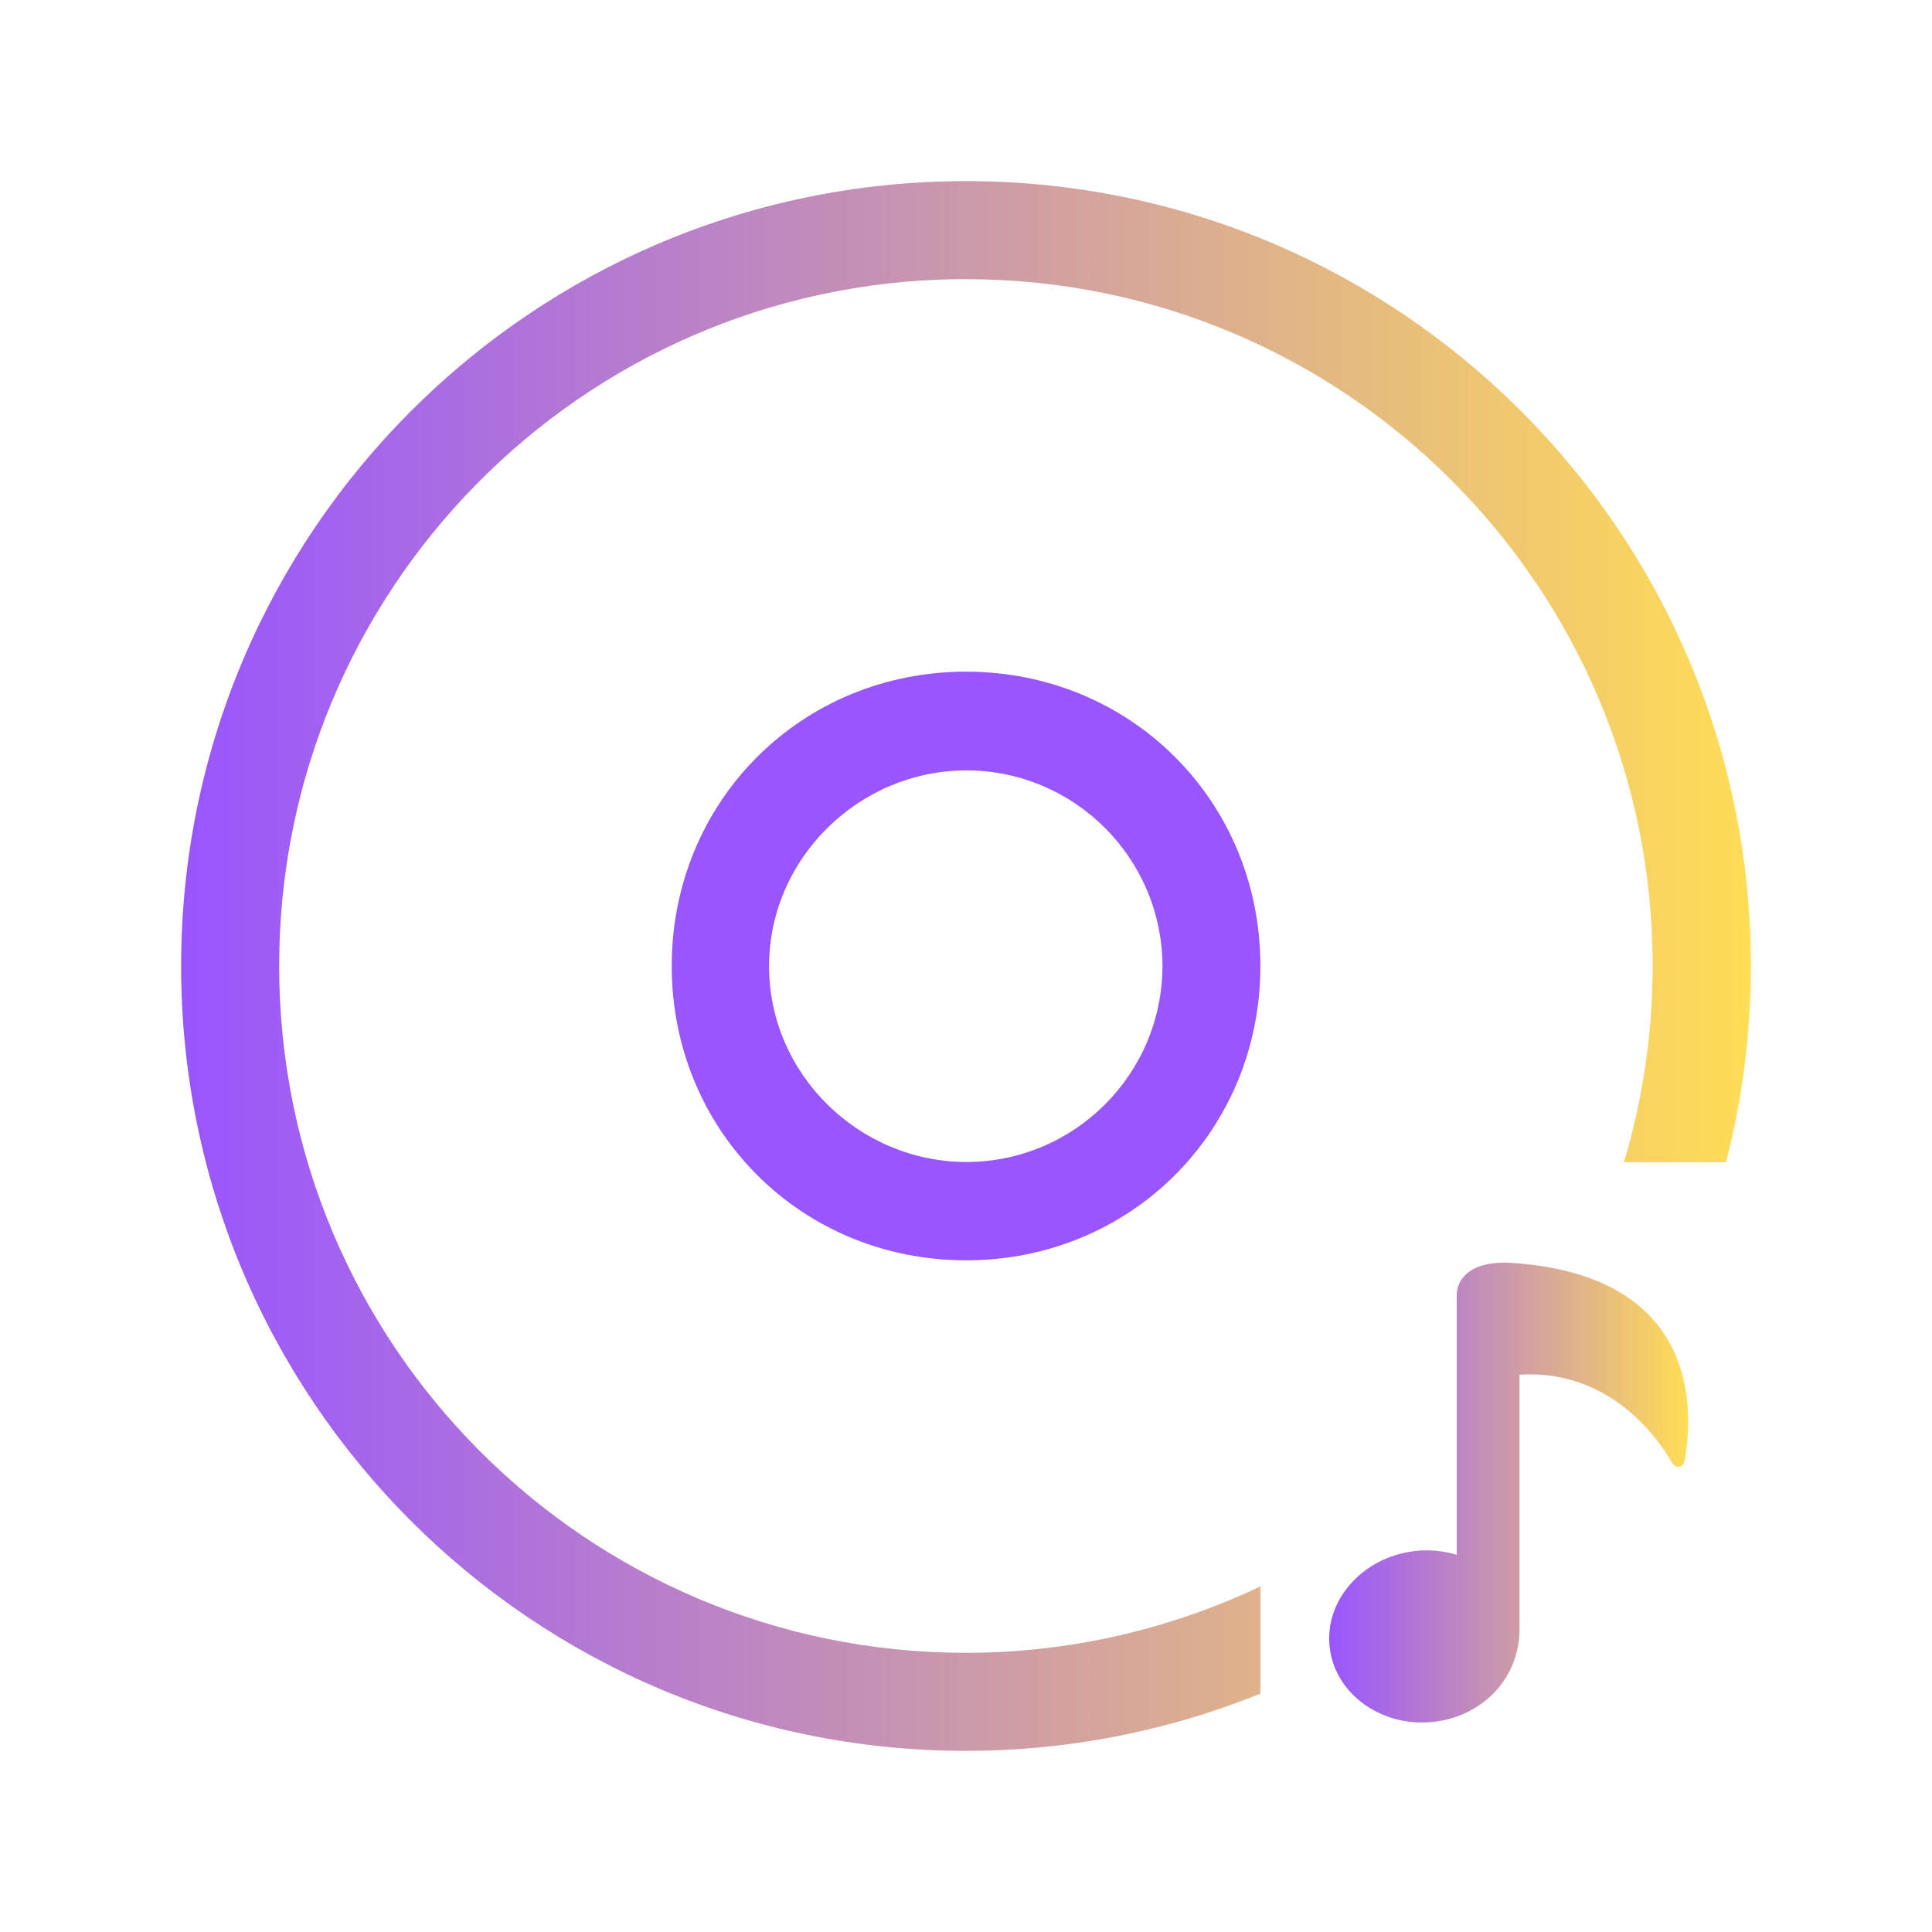
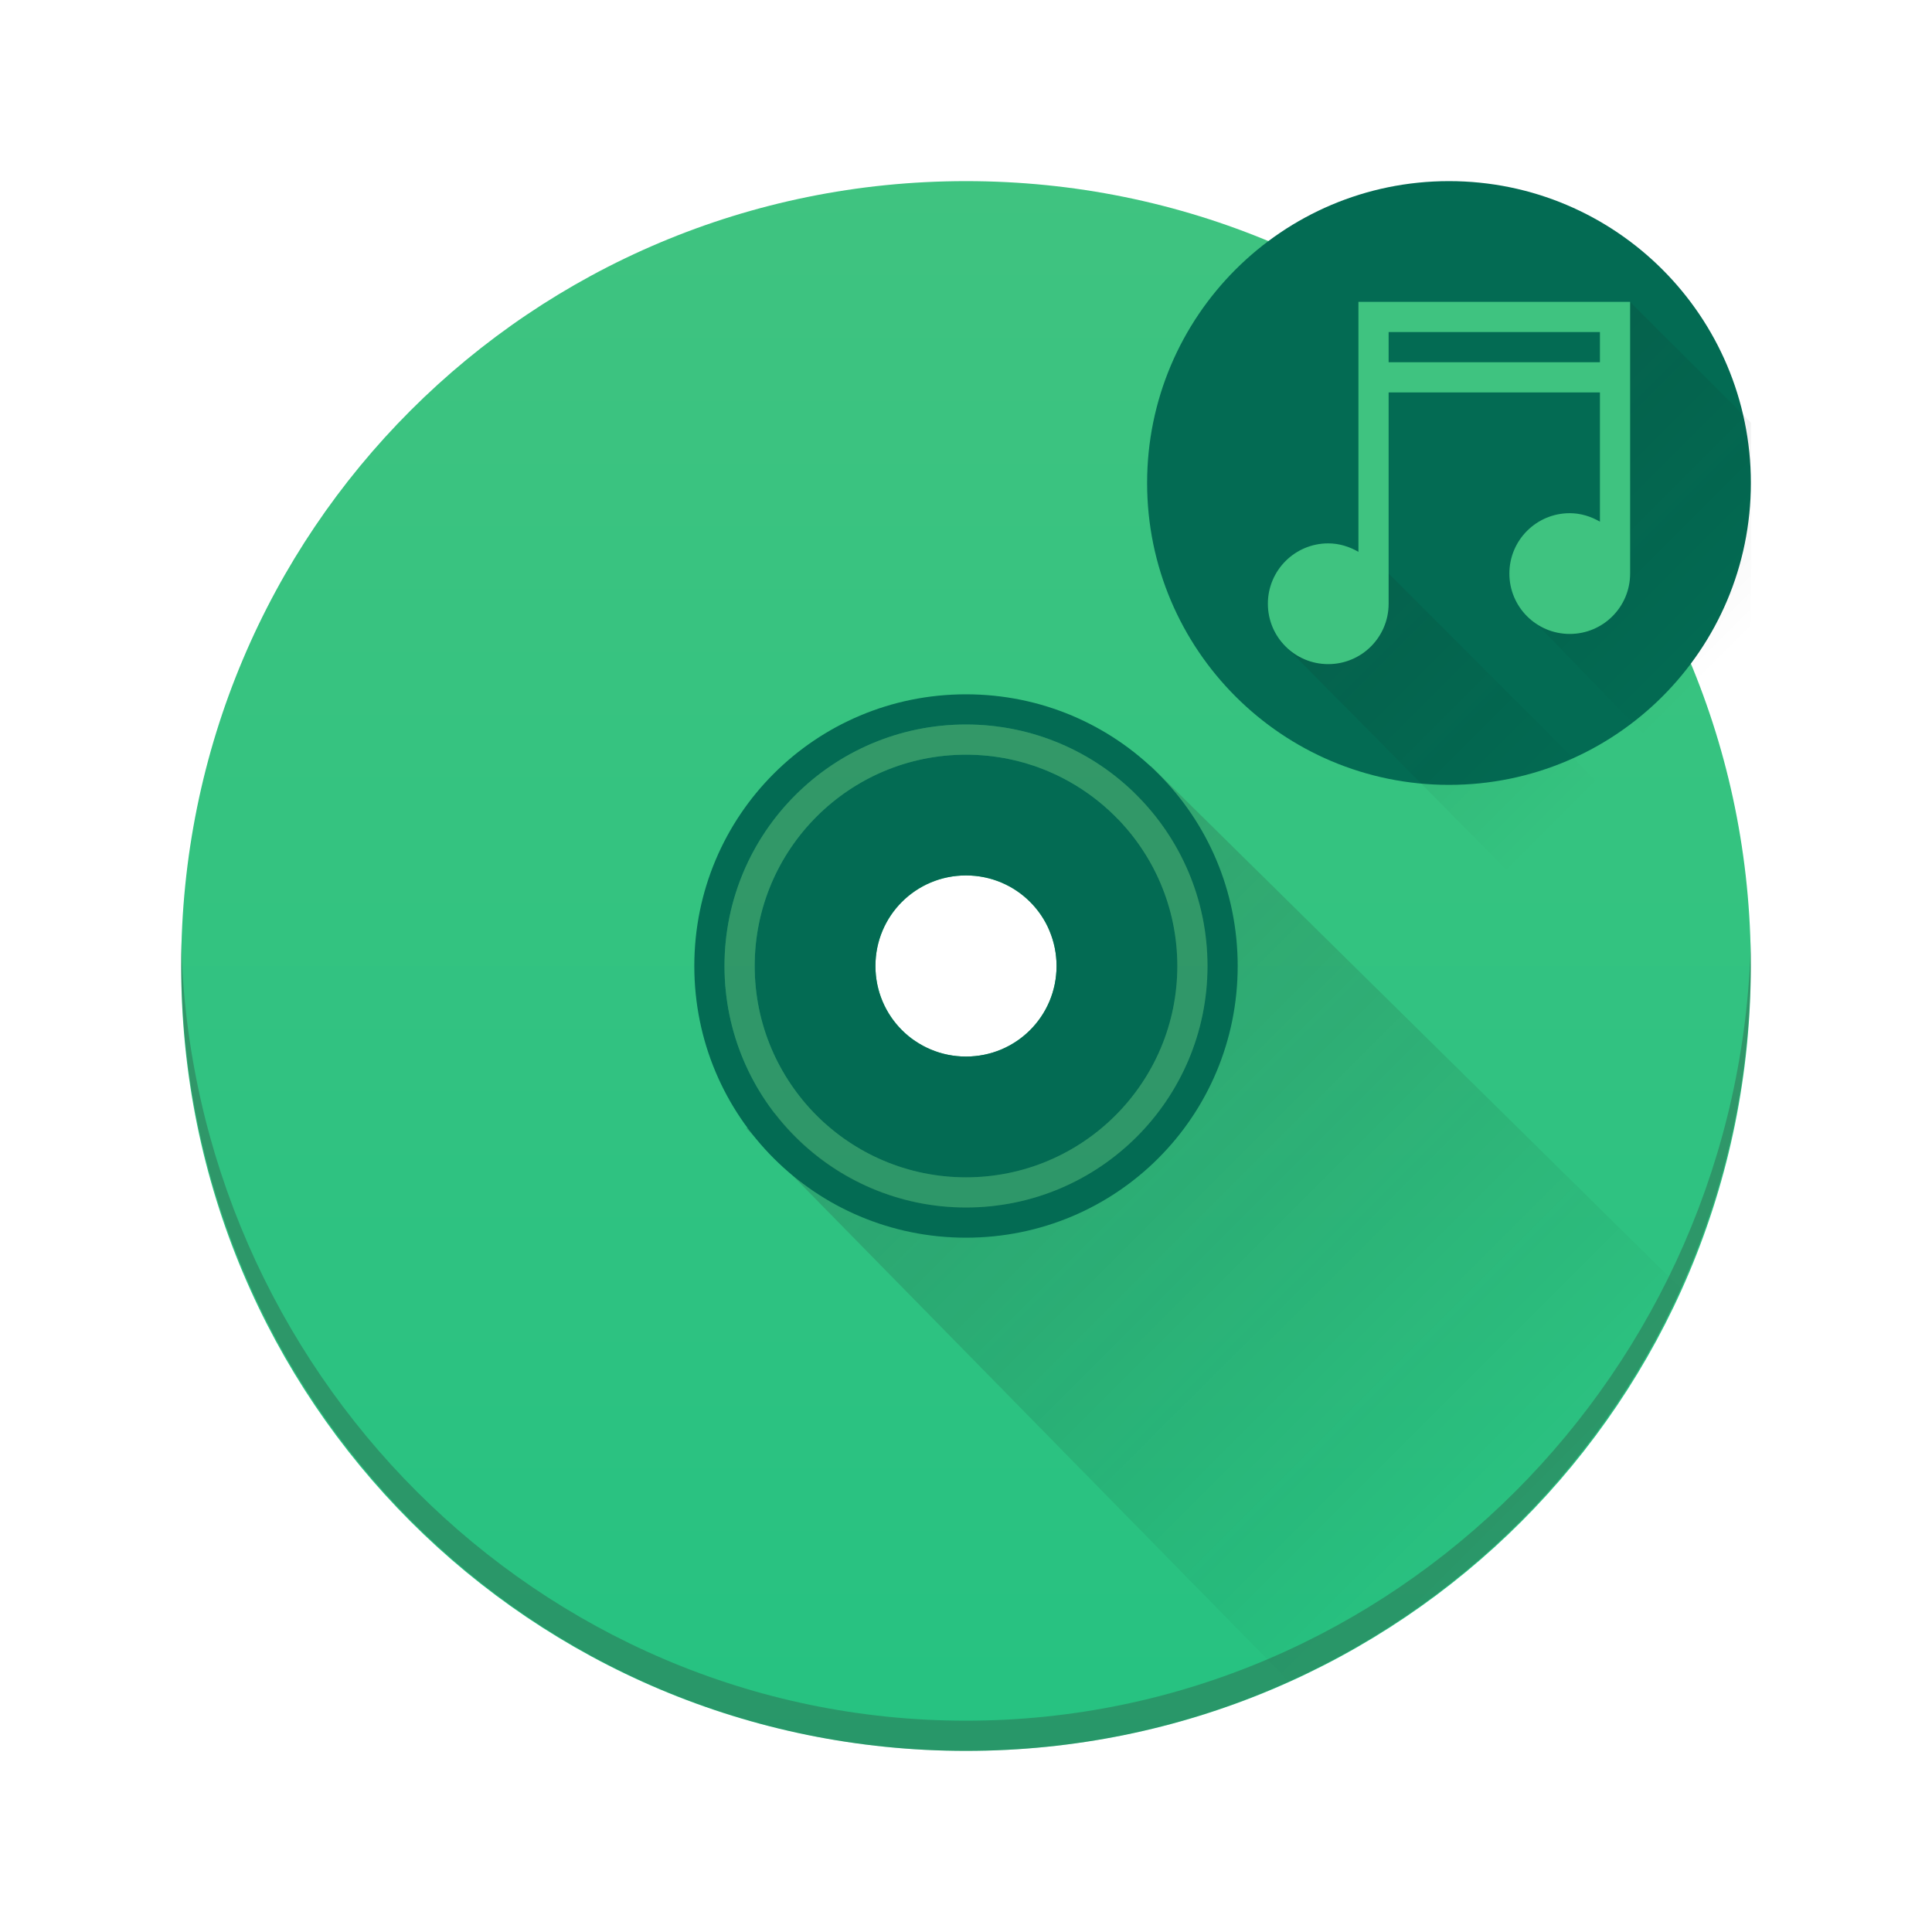
- <svg xmlns="http://www.w3.org/2000/svg" xmlns:xlink="http://www.w3.org/1999/xlink" version="1.1" viewBox="0 0 16 16" id="svg3">
-   <defs id="defs1">
-     <linearGradient id="linearGradient7">
-       <stop style="stop-color:#9955ff;stop-opacity:1" offset="0" id="stop6" />
-       <stop style="stop-color:#ffdd55;stop-opacity:1" offset="1" id="stop7" />
+ <svg xmlns="http://www.w3.org/2000/svg" xmlns:xlink="http://www.w3.org/1999/xlink" width="64" version="1.1" height="64">
+   <defs id="defs5455">
+     <linearGradient id="linearGradient4372" xlink:href="#linearGradient4227" y1="523.798" y2="537.798" x1="408.572" gradientUnits="userSpaceOnUse" x2="422.571" gradientTransform="matrix(1.299889 0 0 1.3 -499.0973 -648.9374)" />
+     <linearGradient id="linearGradient4227">
+       <stop style="stop-color:#292c2f" id="stop4229" />
+       <stop offset="1" style="stop-opacity:0" id="stop4231" />
    </linearGradient>
-     <linearGradient id="linearGradient3">
-       <stop style="stop-color:#000000;stop-opacity:1;" offset="0" id="stop3" />
-       <stop style="stop-color:#000000;stop-opacity:0;" offset="1" id="stop4" />
+     <linearGradient id="linearGradient3834" xlink:href="#linearGradient4300" y1="540.798" y2="506.798" x2="0" gradientUnits="userSpaceOnUse" gradientTransform="matrix(1.529281 0 0 1.529412 -592.8205 -769.1029)" />
+     <linearGradient id="linearGradient3862" xlink:href="#linearGradient4351" y1="540.798" y2="506.798" x2="0" gradientUnits="userSpaceOnUse" gradientTransform="matrix(0.5294124 0 0 0.5294124 -184.3028 -245.3052)" />
+     <linearGradient id="linearGradient4372-2-0" xlink:href="#linearGradient4227" y1="522.916" y2="533.685" x1="407.557" gradientUnits="userSpaceOnUse" x2="418.327" gradientTransform="matrix(1.299889 0 0 1.3 -112.2075 -177.9929)" />
+     <linearGradient xlink:href="#linearGradient4351" id="linearGradient4215-6" y1="1023.069" y2="1005.069" x2="0" gradientUnits="userSpaceOnUse" gradientTransform="matrix(1.111111 0 0 1.111111 381.5327 -618.9457)" />
+     <linearGradient xlink:href="#linearGradient4300" id="linearGradient4222" y1="1050.362" y2="1038.362" x2="0" gradientUnits="userSpaceOnUse" />
+     <linearGradient id="linearGradient4300">
+       <stop style="stop-color:#26c281" id="stop4302" />
+       <stop offset="1" style="stop-color:#3fc380" id="stop4304" />
    </linearGradient>
-     <style id="current-color-scheme" type="text/css">.ColorScheme-Text { color:#dedede; }</style>
-     <linearGradient xlink:href="#linearGradient7" id="linearGradient4" x1="11.007" y1="12.36" x2="13.98" y2="12.36" gradientUnits="userSpaceOnUse" />
-     <linearGradient xlink:href="#linearGradient3" id="linearGradient5" x1="1238" y1="69" x2="1244" y2="69" gradientUnits="userSpaceOnUse" />
-     <linearGradient xlink:href="#linearGradient7" id="linearGradient6" x1="1.5" y1="8" x2="14.5" y2="8" gradientUnits="userSpaceOnUse" />
-     <linearGradient xlink:href="#linearGradient7" id="linearGradient8" gradientUnits="userSpaceOnUse" x1="1238" y1="69" x2="1244" y2="69" />
+     <linearGradient id="linearGradient4351">
+       <stop style="stop-color:#036b53" id="stop4353" />
+       <stop offset="1" style="stop-color:#036b53" id="stop4355" />
+     </linearGradient>
  </defs>
-   <path d="m 12.452,10.456 c 0.038,0 0.078,0.003 0.121,0.007 h 0.002 c 0.572,0.048 0.976,0.242 1.202,0.577 0.251,0.372 0.216,0.826 0.173,1.064 -0.004,0.021 -0.022,0.038 -0.043,0.042 -0.021,0.004 -0.043,-0.005 -0.054,-0.024 -0.045,-0.077 -0.12,-0.193 -0.229,-0.309 -0.264,-0.282 -0.592,-0.431 -0.949,-0.431 -0.03,0 -0.06,0.001 -0.091,0.003 v 2.11 c 0,0.391 -0.293,0.712 -0.698,0.763 -0.037,0.005 -0.073,0.007 -0.11,0.007 -0.39,0 -0.719,-0.264 -0.763,-0.614 -0.024,-0.189 0.035,-0.376 0.167,-0.528 0.131,-0.152 0.319,-0.25 0.528,-0.277 0.12,-0.015 0.242,-0.004 0.356,0.03 v -2.151 c -6e-5,-0.124 0.101,-0.268 0.39,-0.268 z" id="path1" style="stroke-width:0.812;fill:url(#linearGradient4);fill-opacity:1" />
-   <g transform="matrix(0.8125,0,0,0.8125,-1000.312,-48.0625)" color="#bebebe" id="g2" style="fill:url(#linearGradient5);fill-opacity:1">
-     <path transform="translate(1233,61)" d="M 8,5 C 6.32,5 5,6.32 5,8 5,9.68 6.32,11 8,11 9.68,11 11,9.68 11,8 11,6.32 9.68,5 8,5 Z m 0.006,1.006 a 2.002,2.002 0 0 1 1.996,1.996 2.002,2.002 0 0 1 -1.996,1.996 c -1.098,0 -2.014,-0.897 -2.014,-1.996 0,-1.098 0.916,-1.996 2.014,-1.996 z" style="font-variant-ligatures:normal;font-variant-position:normal;font-variant-caps:normal;font-variant-numeric:normal;font-variant-alternates:normal;font-feature-settings:normal;text-indent:0;text-decoration-line:none;text-decoration-style:solid;text-decoration-color:#000000;text-transform:none;text-orientation:mixed;shape-padding:0;isolation:auto;mix-blend-mode:normal;fill:url(#linearGradient8);fill-opacity:1" id="path2" />
+   <g id="layer1" transform="matrix(1 0 0 1 -376.5714 -491.798)">
+     <path style="fill:url(#linearGradient3834)" id="rect4146" d="M 32 6 C 17.597 6 6.002 17.596 6.002 32 C 6.002 46.404 17.597 58 32 58 C 46.403 58 57.998 46.404 57.998 32 C 57.998 17.596 46.403 6 32 6 z M 32 29 C 33.662 29 35 30.338 35 32 C 35 33.662 33.662 35 32 35 C 30.338 35 29 33.662 29 32 C 29 30.338 30.338 29 32 29 z " transform="matrix(1 0 0 1 376.5714 491.798)" />
+     <path style="fill:url(#linearGradient4372);opacity:0.2;fill-rule:evenodd" id="path4364" d="M 38.125 25.375 L 37.57 26.258 A 8 8 0 0 1 40 32 A 8 8 0 0 1 32 40 A 8 8 0 0 1 25.67 36.877 L 24.719 37.375 L 42.684 55.684 C 48.454 53.086 53.084 48.454 55.682 42.684 L 38.125 25.375 z M 37.025 27.127 L 34.736 30.777 C 34.903 31.151 35 31.563 35 32 C 35 33.662 33.662 35 32 35 C 31.358 35 30.768 34.796 30.281 34.455 L 26.564 36.406 A 7 7 0 0 0 32 39 A 7 7 0 0 0 39 32 A 7 7 0 0 0 37.025 27.127 z " transform="matrix(1 0 0 1 376.5714 491.798)" />
+     <path style="fill:url(#linearGradient3862)" id="rect4270" d="M 32 23 C 27.014 23 23 27.014 23 32 C 23 36.986 27.014 41 32 41 C 36.986 41 41 36.986 41 32 C 41 27.014 36.986 23 32 23 z M 32 24 A 8 8 0 0 1 40 32 A 8 8 0 0 1 32 40 A 8 8 0 0 1 24 32 A 8 8 0 0 1 32 24 z M 32 25 A 7 7 0 0 0 25 32 A 7 7 0 0 0 32 39 A 7 7 0 0 0 39 32 A 7 7 0 0 0 32 25 z M 32 29 C 33.662 29 35 30.338 35 32 C 35 33.662 33.662 35 32 35 C 30.338 35 29 33.662 29 32 C 29 30.338 30.338 29 32 29 z " transform="matrix(1 0 0 1 376.5714 491.798)" />
+     <path style="fill:#2e3132;fill-opacity:0.294" id="rect4284" d="m 6.002,31.191 c -0.005,0.218 0,0.435 0,0.654 C 6.002,46.335 17.597,58 32,58 46.403,58 57.998,46.335 57.998,31.846 c 0,-0.219 0.005,-0.437 0,-0.654 C 57.654,45.375 46.185,57 32,57 17.815,57 6.346,45.375 6.002,31.191 Z" transform="matrix(1 0 0 1 376.5714 491.798)" />
+     <path style="fill:#2e3132;fill-opacity:0.294;stroke-linecap:round" id="path4558" d="M 32 24 A 8 8 0 0 0 24 32 A 8 8 0 0 0 32 40 A 8 8 0 0 0 40 32 A 8 8 0 0 0 32 24 z M 32 25 A 7 7 0 0 1 39 32 A 7 7 0 0 1 32 39 A 7 7 0 0 1 25 32 A 7 7 0 0 1 32 25 z " transform="matrix(1 0 0 1 376.5714 491.798)" />
+     <ellipse cx="424.571" cy="507.798" rx="10" ry="10" style="fill:url(#linearGradient4215-6);stroke-linecap:round" id="path4207-6" />
+     <path style="fill:url(#linearGradient4372-2-0);opacity:0.2;fill-rule:evenodd" id="path4364-0-5" d="m 430.571,504.798 0,6 -2,0 -1.438,1.312 7.438,7.688 0,3 -12,-12 -3.562,2.266 15.563,15.734 0,-23 -4,-4 z" />
+     <path style="fill:url(#linearGradient4222)" id="path3763-3" d="m 5,2 0,1 0,7.281 C 4.705,10.11 4.365,10 4,10 c -1.105,0 -2,0.895 -2,2 0,1.105 0.895,2 2,2 1.105,0 2,-0.895 2,-2 l 0,-7 7,0 0,4.281 C 12.705,9.11 12.365,9 12,9 c -1.105,0 -2,0.895 -2,2 0,1.105 0.895,2 2,2 1.105,0 2,-0.895 2,-2 L 14,3 14,2 5,2 Z m 1,1 7,0 0,1 -7,0 0,-1 z" transform="matrix(1 0 0 1 416.5714 499.798)" />
  </g>
-   <path d="m 8,1.5 a 6.5,6.5 0 0 0 -6.5,6.5 6.5,6.5 0 0 0 6.5,6.5 6.5,6.5 0 0 0 2.438,-0.474 V 13.138 A 5.688,5.688 0 0 1 8,13.688 5.688,5.688 0 0 1 2.312,8 5.688,5.688 0 0 1 7.924,2.312 a 5.688,5.688 0 0 1 0.076,0 A 5.688,5.688 0 0 1 13.687,8 5.688,5.688 0 0 1 13.449,9.625 H 14.294 A 6.5,6.5 0 0 0 14.5,8 6.5,6.5 0 0 0 8,1.5 Z" id="path3" style="stroke-width:0.812;fill:url(#linearGradient6);fill-opacity:1" />
</svg>
